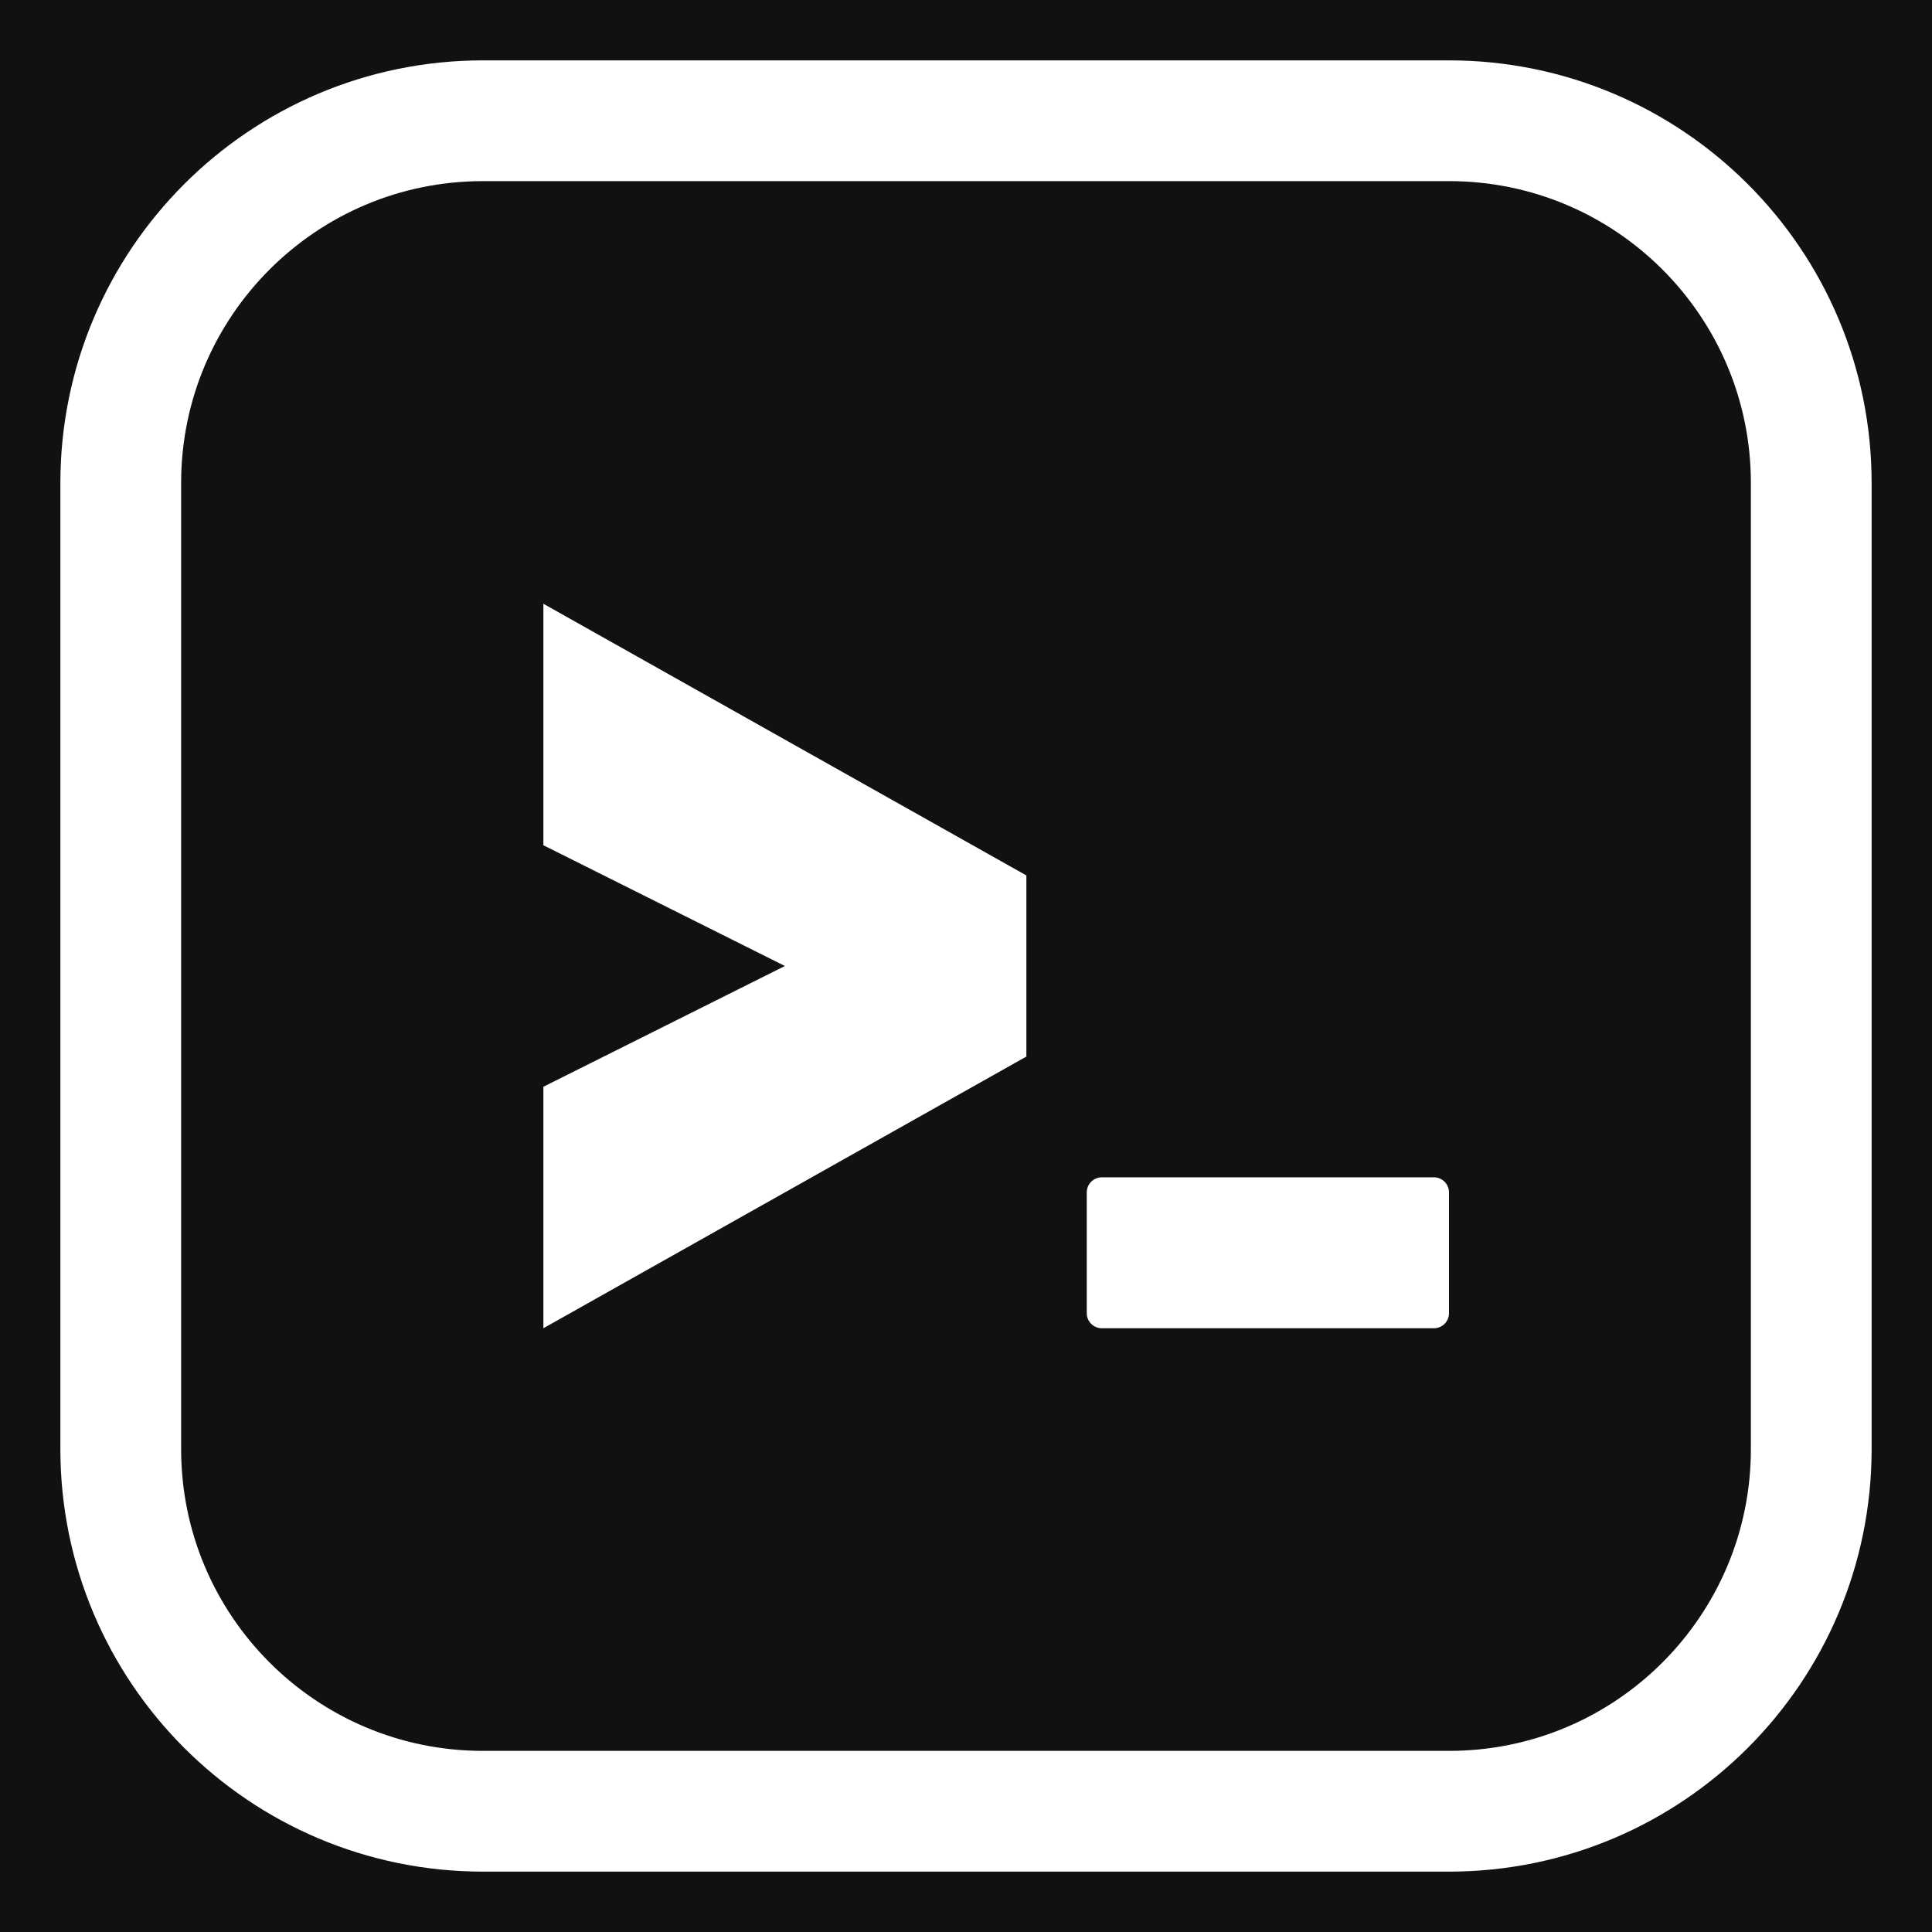
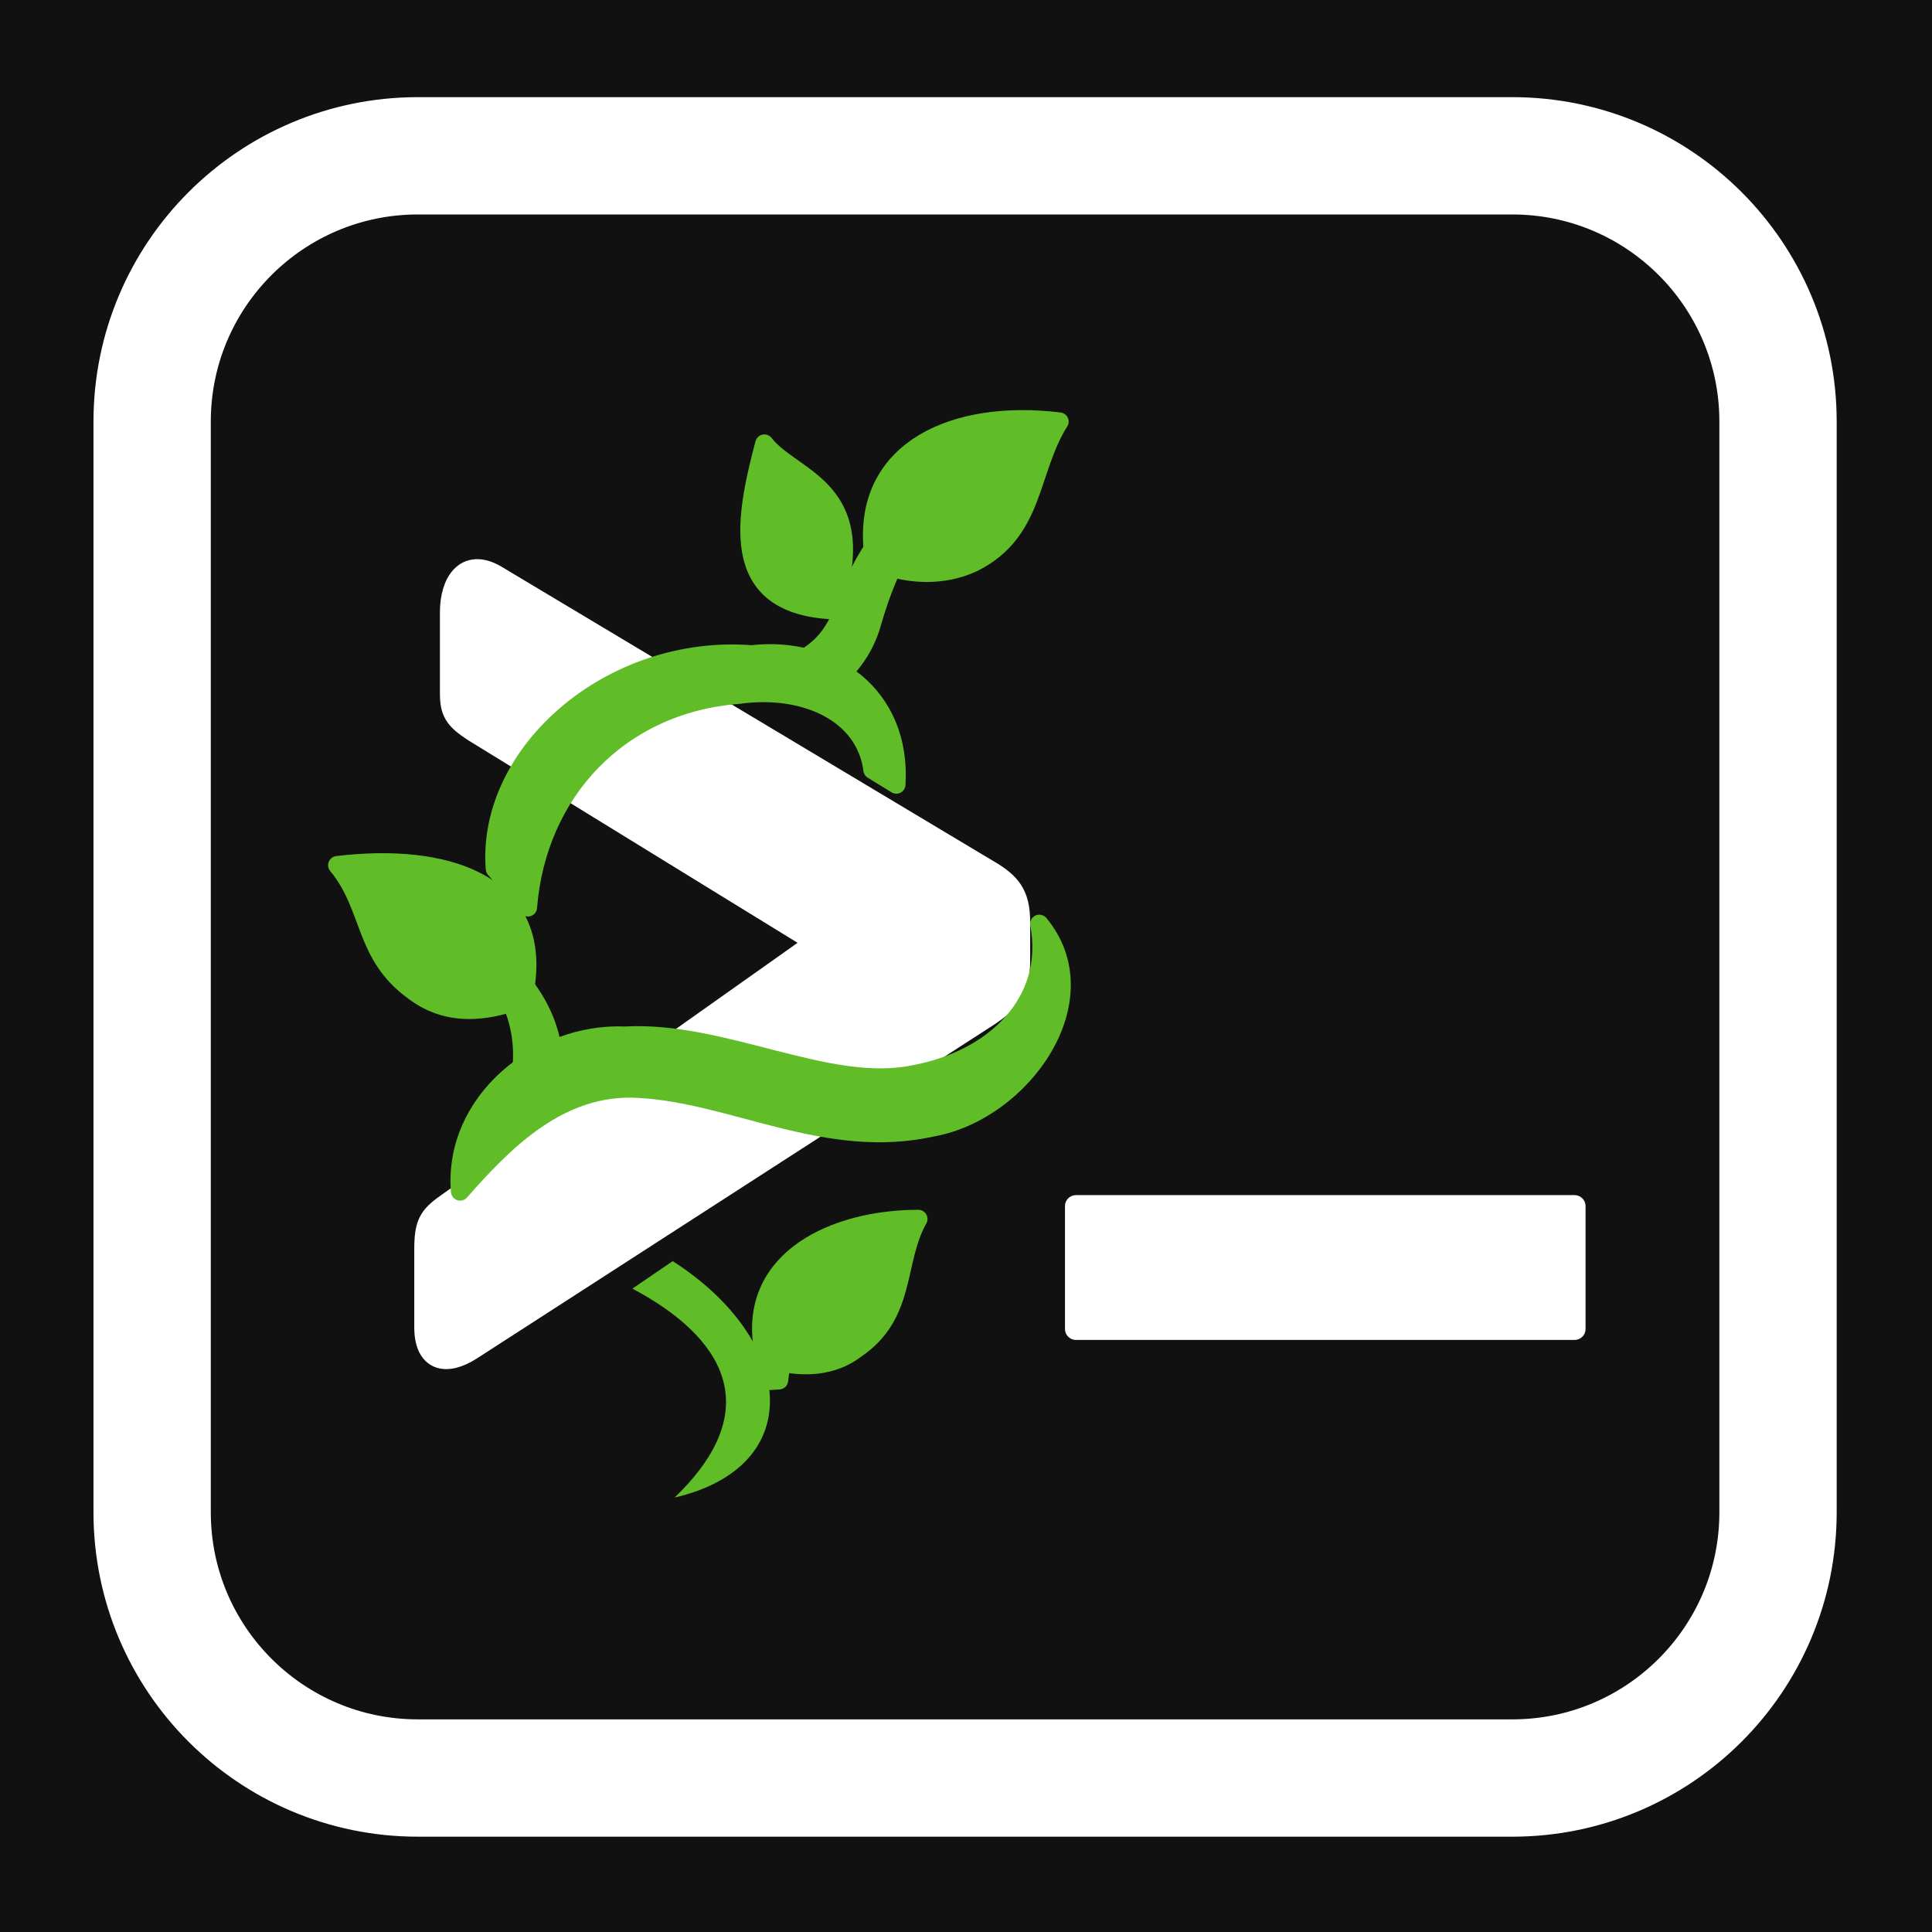
- <svg xmlns="http://www.w3.org/2000/svg" width="64" height="64" viewBox="0 0 64 64">
-   <rect width="64" height="64" fill="#111111" />
-   <rect x="4" y="4" width="56" height="56" rx="12" fill="none" stroke="#ffffff" stroke-width="4" />
-   <path d="M18 20 34 29V35L18 44V36L26 32 18 28Z" fill="#ffffff" />
-   <rect x="36" y="39" width="12" height="5" rx="0.5" fill="#ffffff" />
+ <svg xmlns="http://www.w3.org/2000/svg" width="64" height="64" viewBox="100 100 1054 1054">
+   <rect width="1254" height="1254" fill="#111111" />
+   <rect id="border" x="183" y="185" width="887" height="885" rx="145" fill="none" stroke="#ffffff" stroke-width="64" />
+   <g fill="#60bd28">
+     <path d="M445 803C494 829 519 868 468 917C541 900 534 831 467 788Z" />
+   </g>
+   <g id="terminal" fill="#ffffff" stroke="#ffffff" stroke-width="12" stroke-linejoin="round">
+     <path d="M370 414C354 405 346 418 346 434V478C346 488 348 492 359 499L546 614L344 757C334 764 332 768 332 782V824C332 842 343 845 357 836L639 654C651 646 656 640 656 624V603C656 588 651 582 639 575Z" />
+     <path d="M687 758H959V825H687Z" />
+   </g>
+   <g id="vine" fill="#60bd28" stroke="#60bd28" stroke-width="10" stroke-linejoin="round">
+     <path d="M370 574C365 511 433 451 510 457C553 452 592 479 589 528L576 520C572 489 539 474 503 479C438 484 393 532 388 595Z" />
+     <path d="M527 465C556 453 557 439 567 416C579 390 596 374 627 357C598 383 585 408 576 439C571 458 557 473 543 478Z" />
+     <path d="M558 433C498 432 505 387 517 342C531 360 568 365 559 414L557 426Z" />
+     <path d="M576 398C572 345 621 323 678 330C661 357 665 390 631 407C614 415 596 413 584 409Z" />
+     <path d="M351 750C347 701 394 663 441 665C495 662 552 696 599 686C642 678 675 647 667 604C701 645 658 706 609 715C551 728 501 697 449 694C405 691 374 724 351 750Z" />
+     <path d="M382 698C392 657 376 630 337 598C378 620 403 650 402 683Z" />
+     <path d="M387 636C394 581 342 565 284 572C303 595 298 621 326 641C342 653 360 653 379 647Z" />
+     <path d="M510 854C518 825 535 809 559 793C537 813 527 833 525 853Z" />
+     <path d="M516 834C509 787 555 765 601 765C588 788 595 817 567 836C554 846 538 846 525 843Z" />
+   </g>
</svg>
